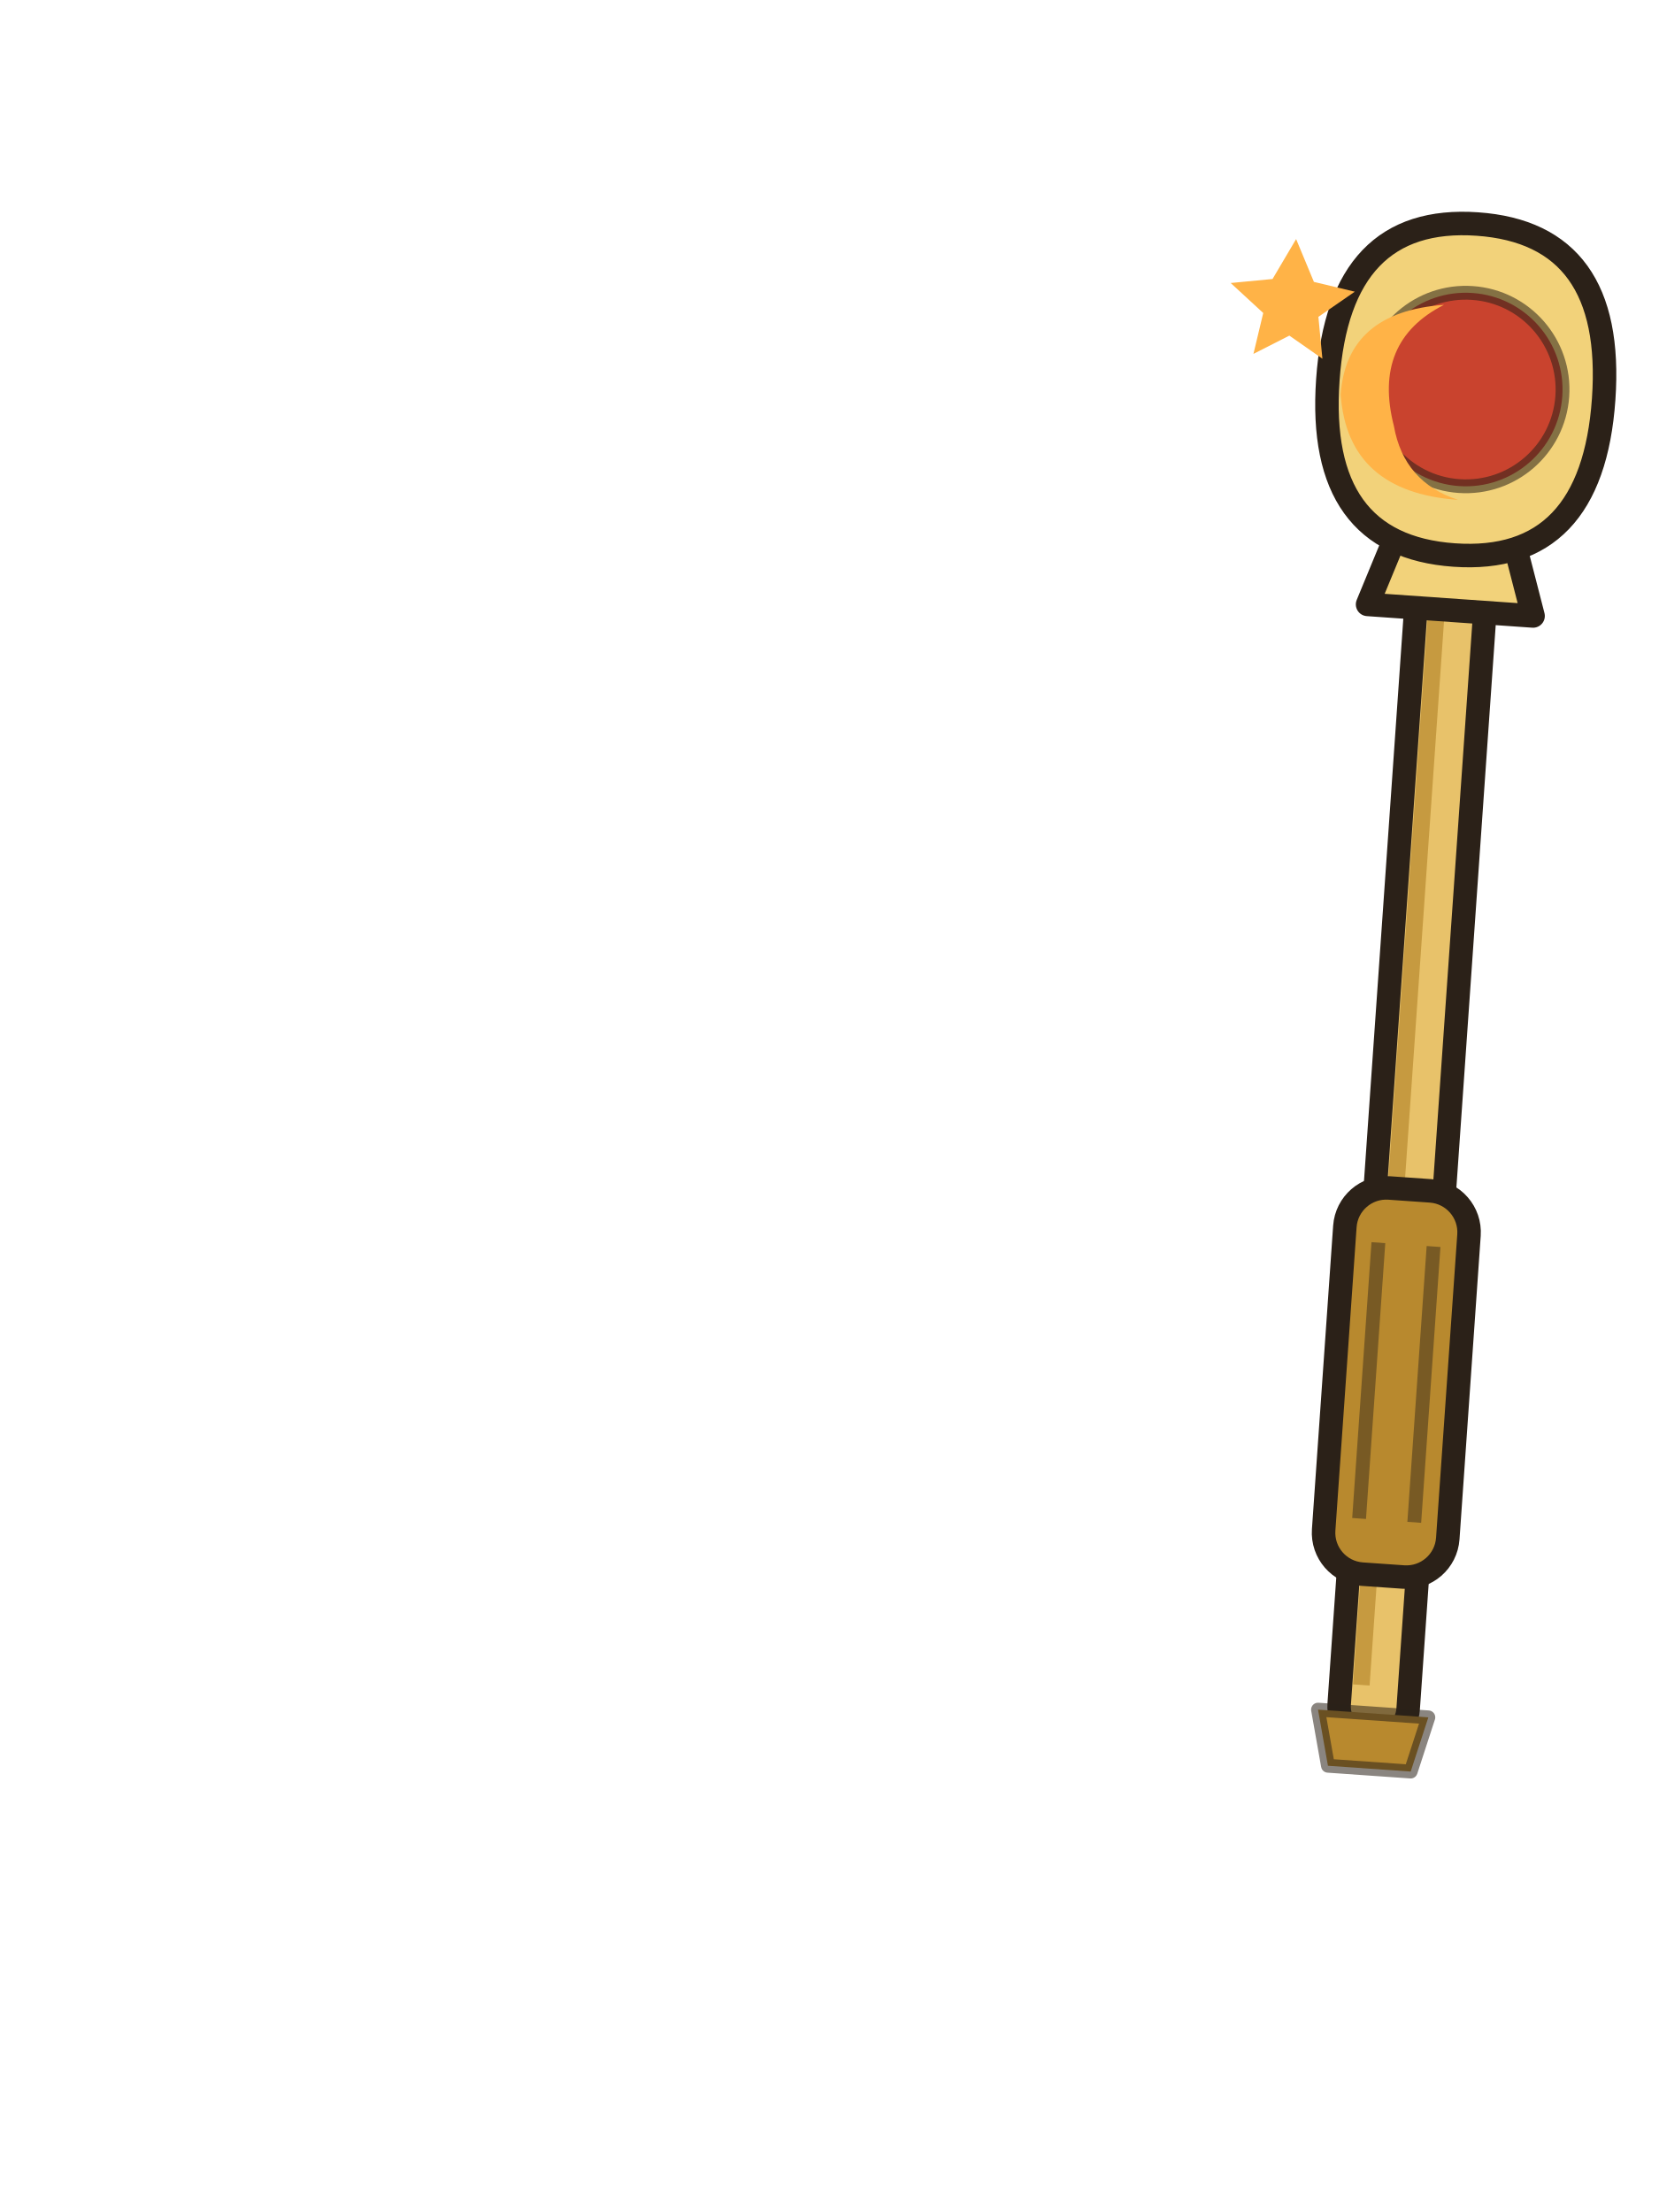
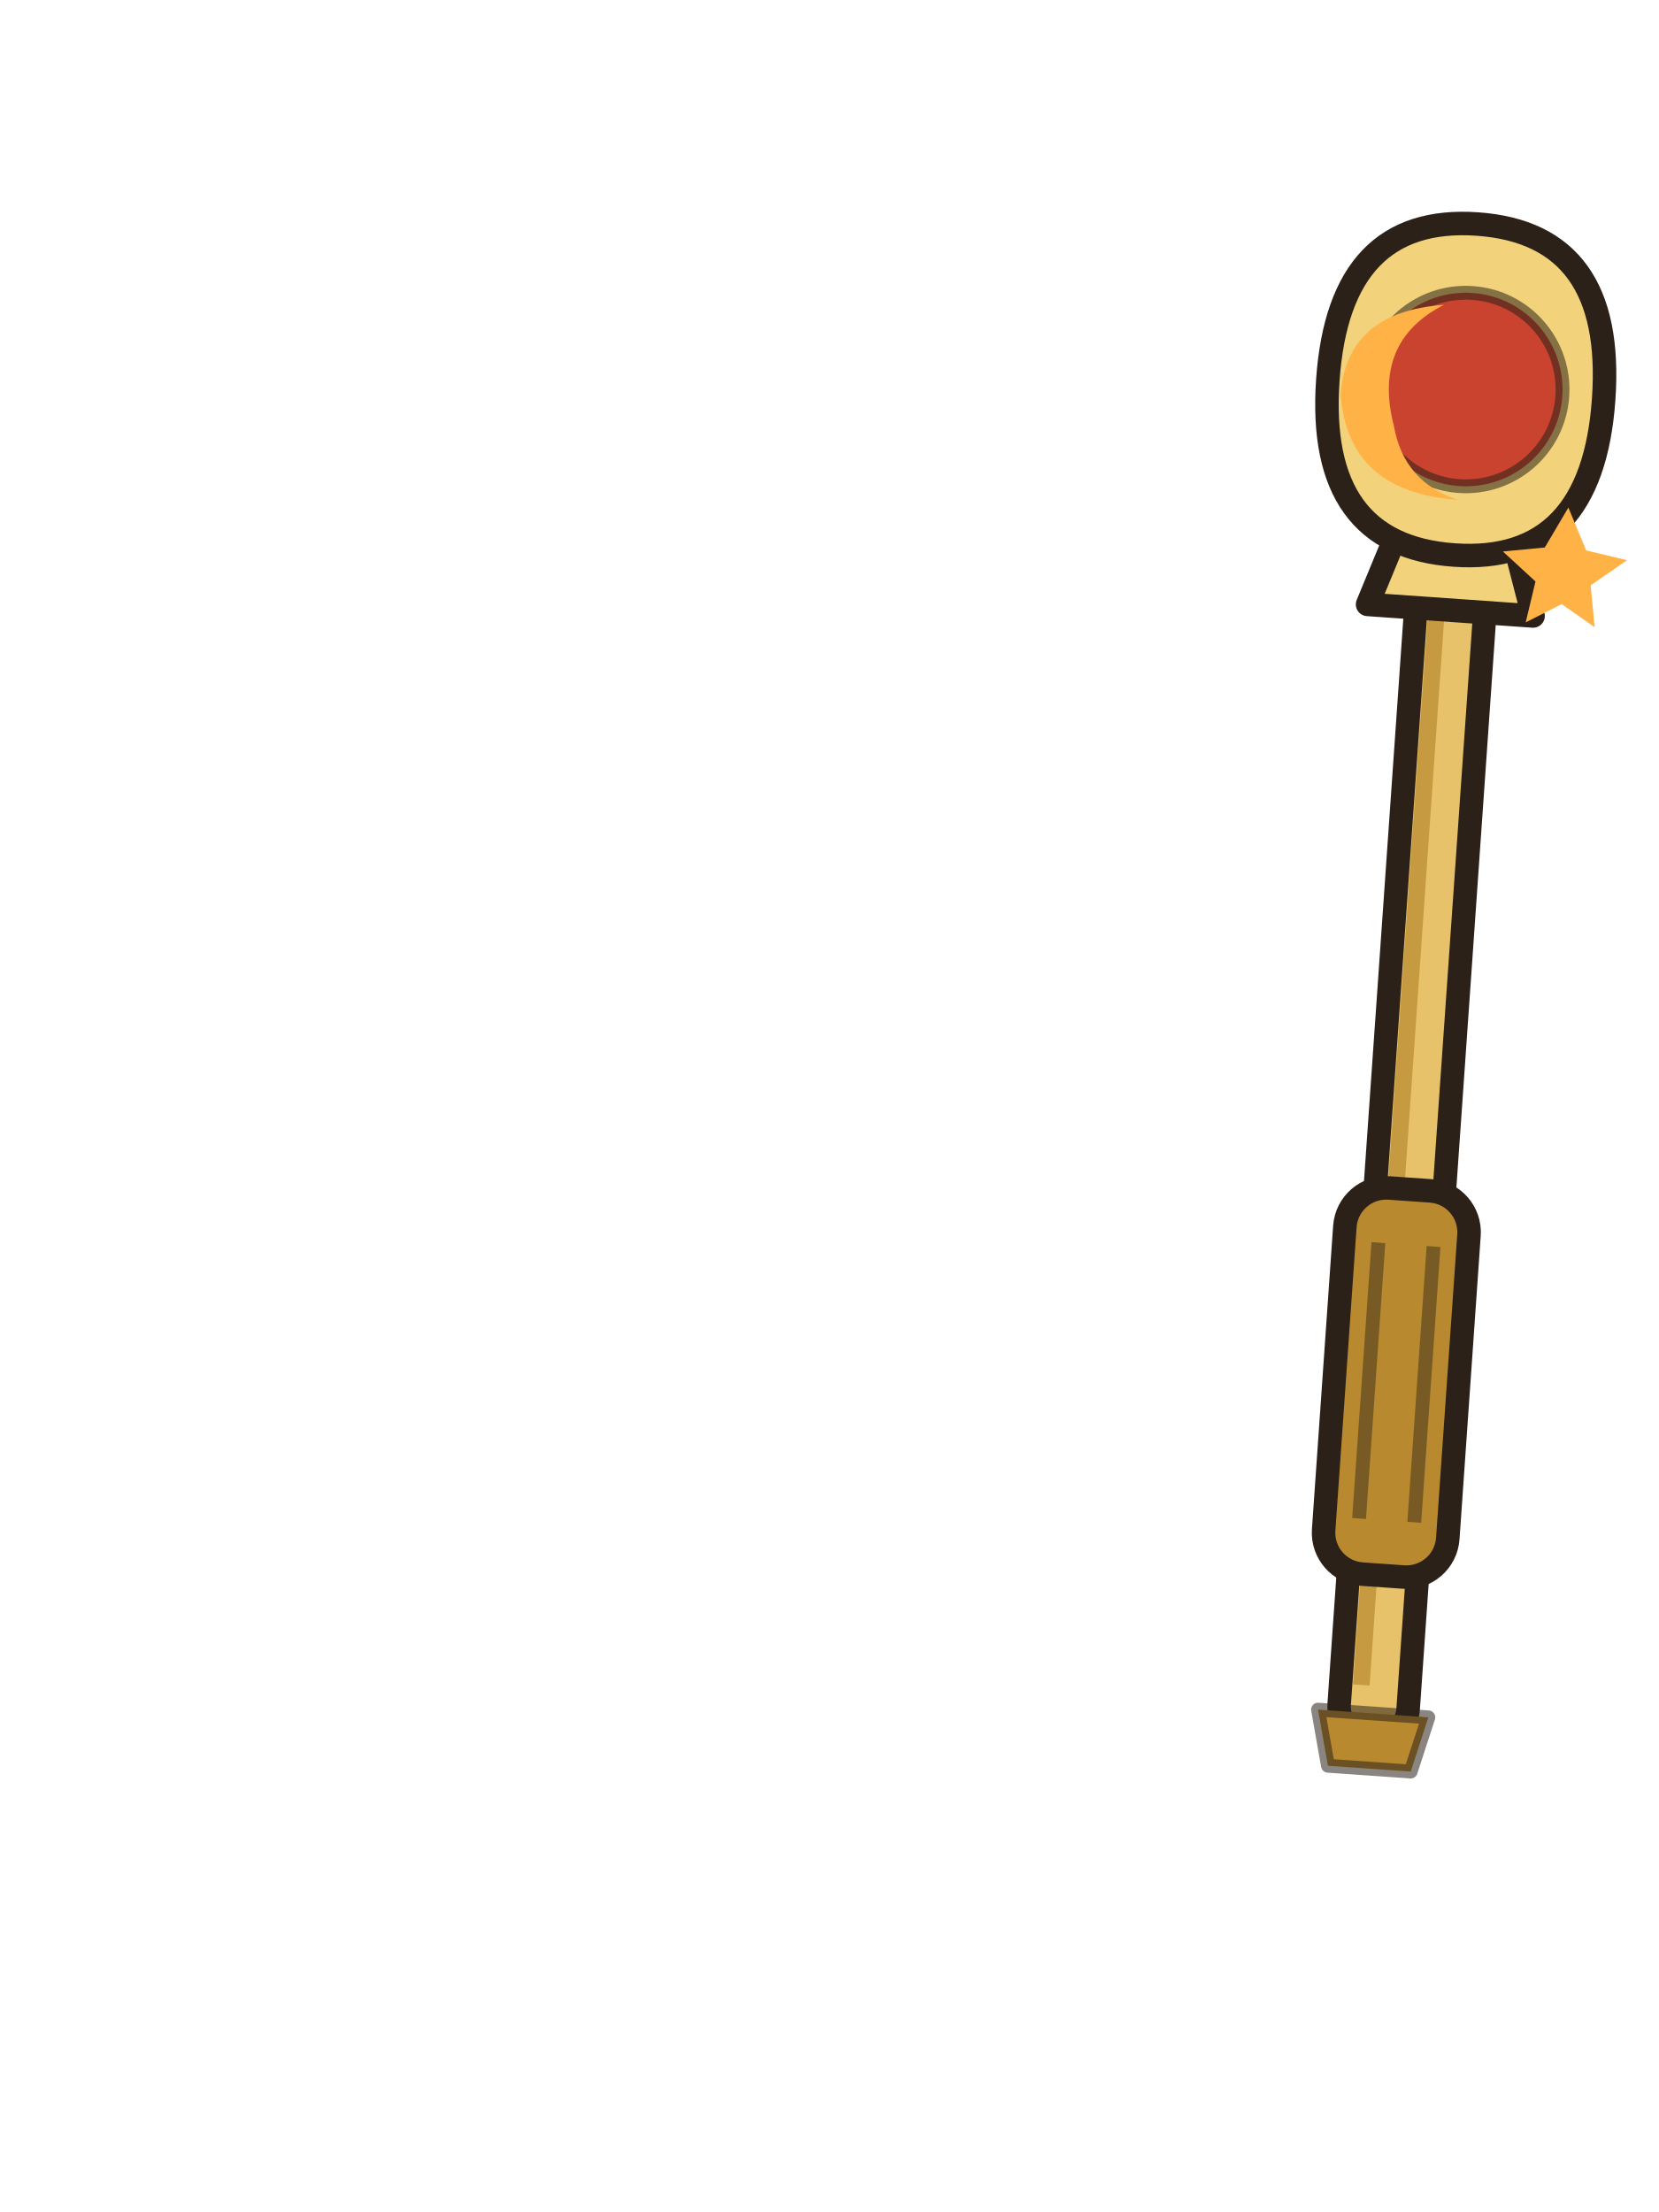
<svg xmlns="http://www.w3.org/2000/svg" width="120" height="160" viewBox="0 0 120 160">
  <g transform="rotate(4 101 100)">
    <rect x="98.5" y="38" width="5" height="88" rx="2.5" fill="#e8c26a" stroke="#2b2118" stroke-width="1.7" stroke-linejoin="round" stroke-linecap="round" />
    <path d="M100,42 v80" stroke="#b8892e" stroke-width="1.2" opacity=".7" />
    <path d="M97,124 h8 l-1,4 h-6z" fill="#b8892e" stroke="#2b2118" stroke-width="1" stroke-opacity=".55" stroke-linejoin="round" stroke-linecap="round" />
    <rect x="96.5" y="86" width="9" height="28" rx="3" fill="#b8892e" stroke="#2b2118" stroke-width="1.7" stroke-linejoin="round" stroke-linecap="round" />
    <path d="M99,90 v20 M103,90 v20" stroke="#2b2118" stroke-width="1" opacity=".45" />
    <path d="M95,44 h12 l-2,-6 h-8z" fill="#f2d27a" stroke="#2b2118" stroke-width="1.7" stroke-linejoin="round" stroke-linecap="round" />
    <path d="M101,16 q10,0 10,12 q0,12 -10,12 q-10,0 -10,-12 q0,-12 10,-12z" fill="#f2d27a" stroke="#2b2118" stroke-width="1.7" stroke-linejoin="round" stroke-linecap="round" />
    <circle cx="101" cy="28" r="7" fill="#c9432e" stroke="#2b2118" stroke-width="1" stroke-opacity=".55" stroke-linejoin="round" stroke-linecap="round" />
    <path d="M99,22 q-5,3 -3,9 q1,4 5,5 q-8,0 -9,-7 q0,-6 7,-7z" fill="#ffb347" />
-     <path d="M88,18 l1.5,3 l3,.5 l-2.5,2 l.5,3 l-2.5,-1.5 l-2.5,1.5 l.5,-3 l-2.5,-2 l3,-.5z" fill="#ffb347" />
+     <path d="M109,36 l1.5,3 l3,.5 l-2.5,2 l.5,3 l-2.5,-1.5 l-2.5,1.5 l.5,-3 l-2.5,-2 l3,-.5z" fill="#ffb347" />
  </g>
</svg>
